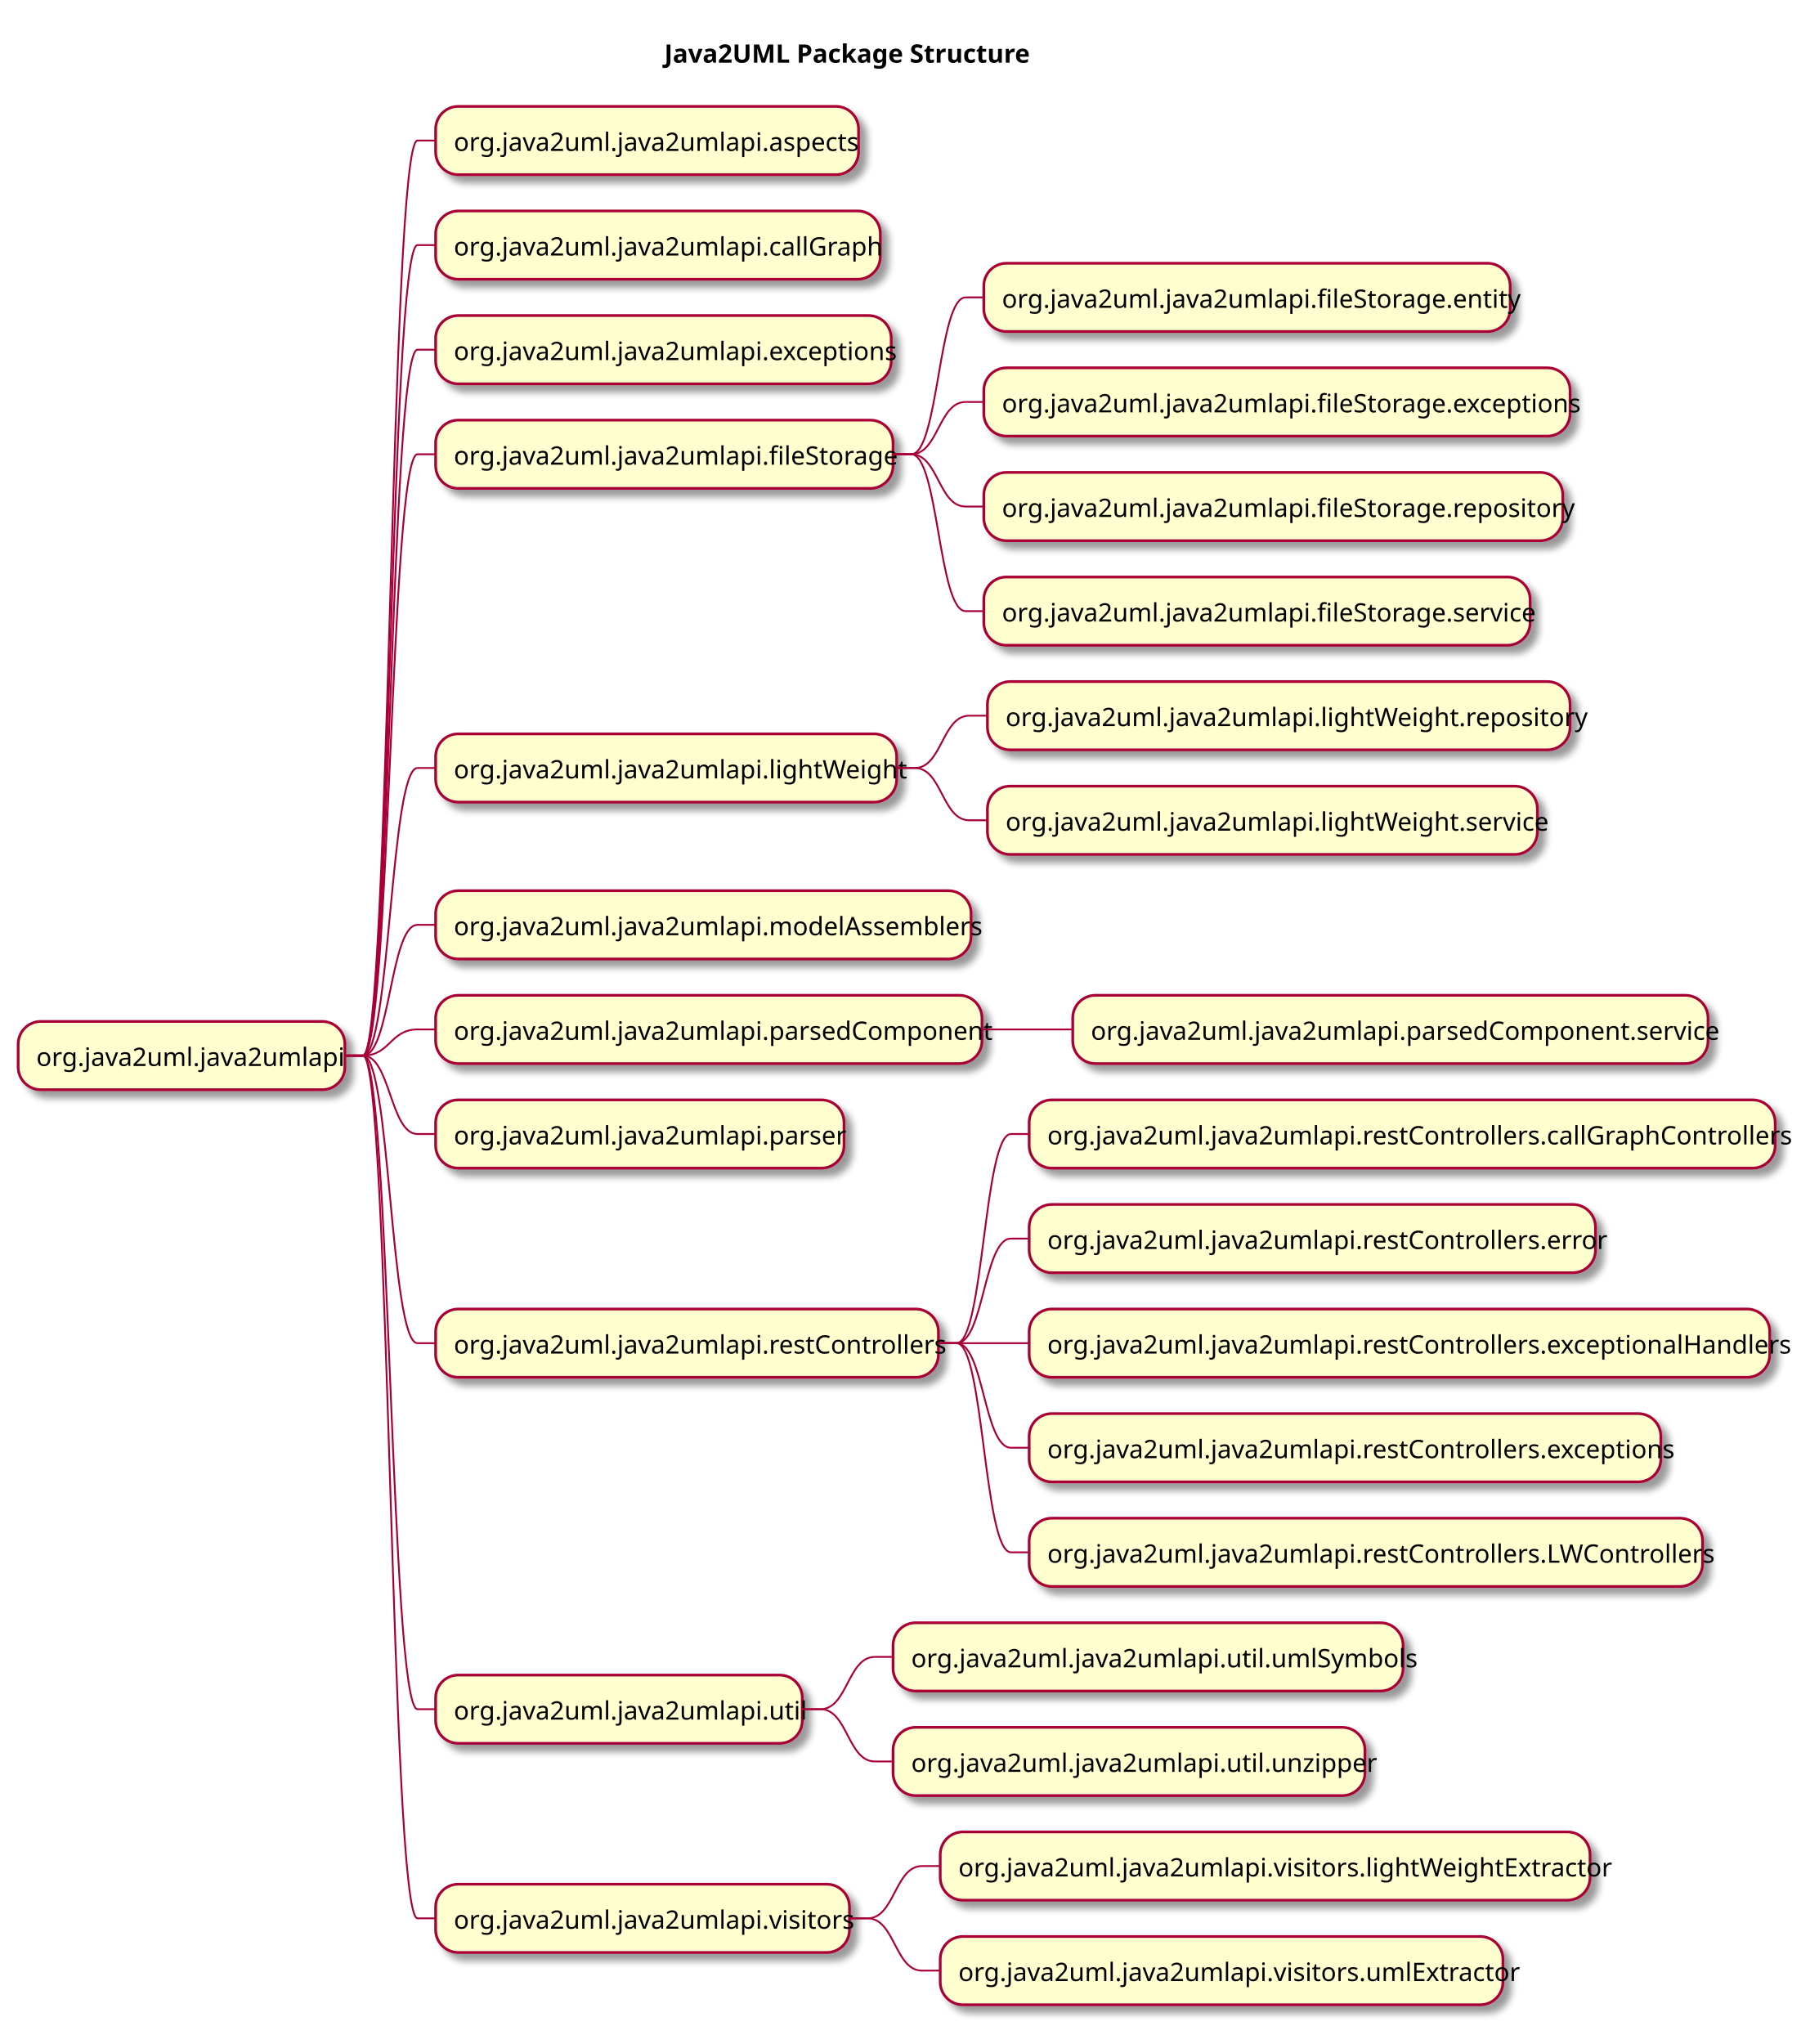
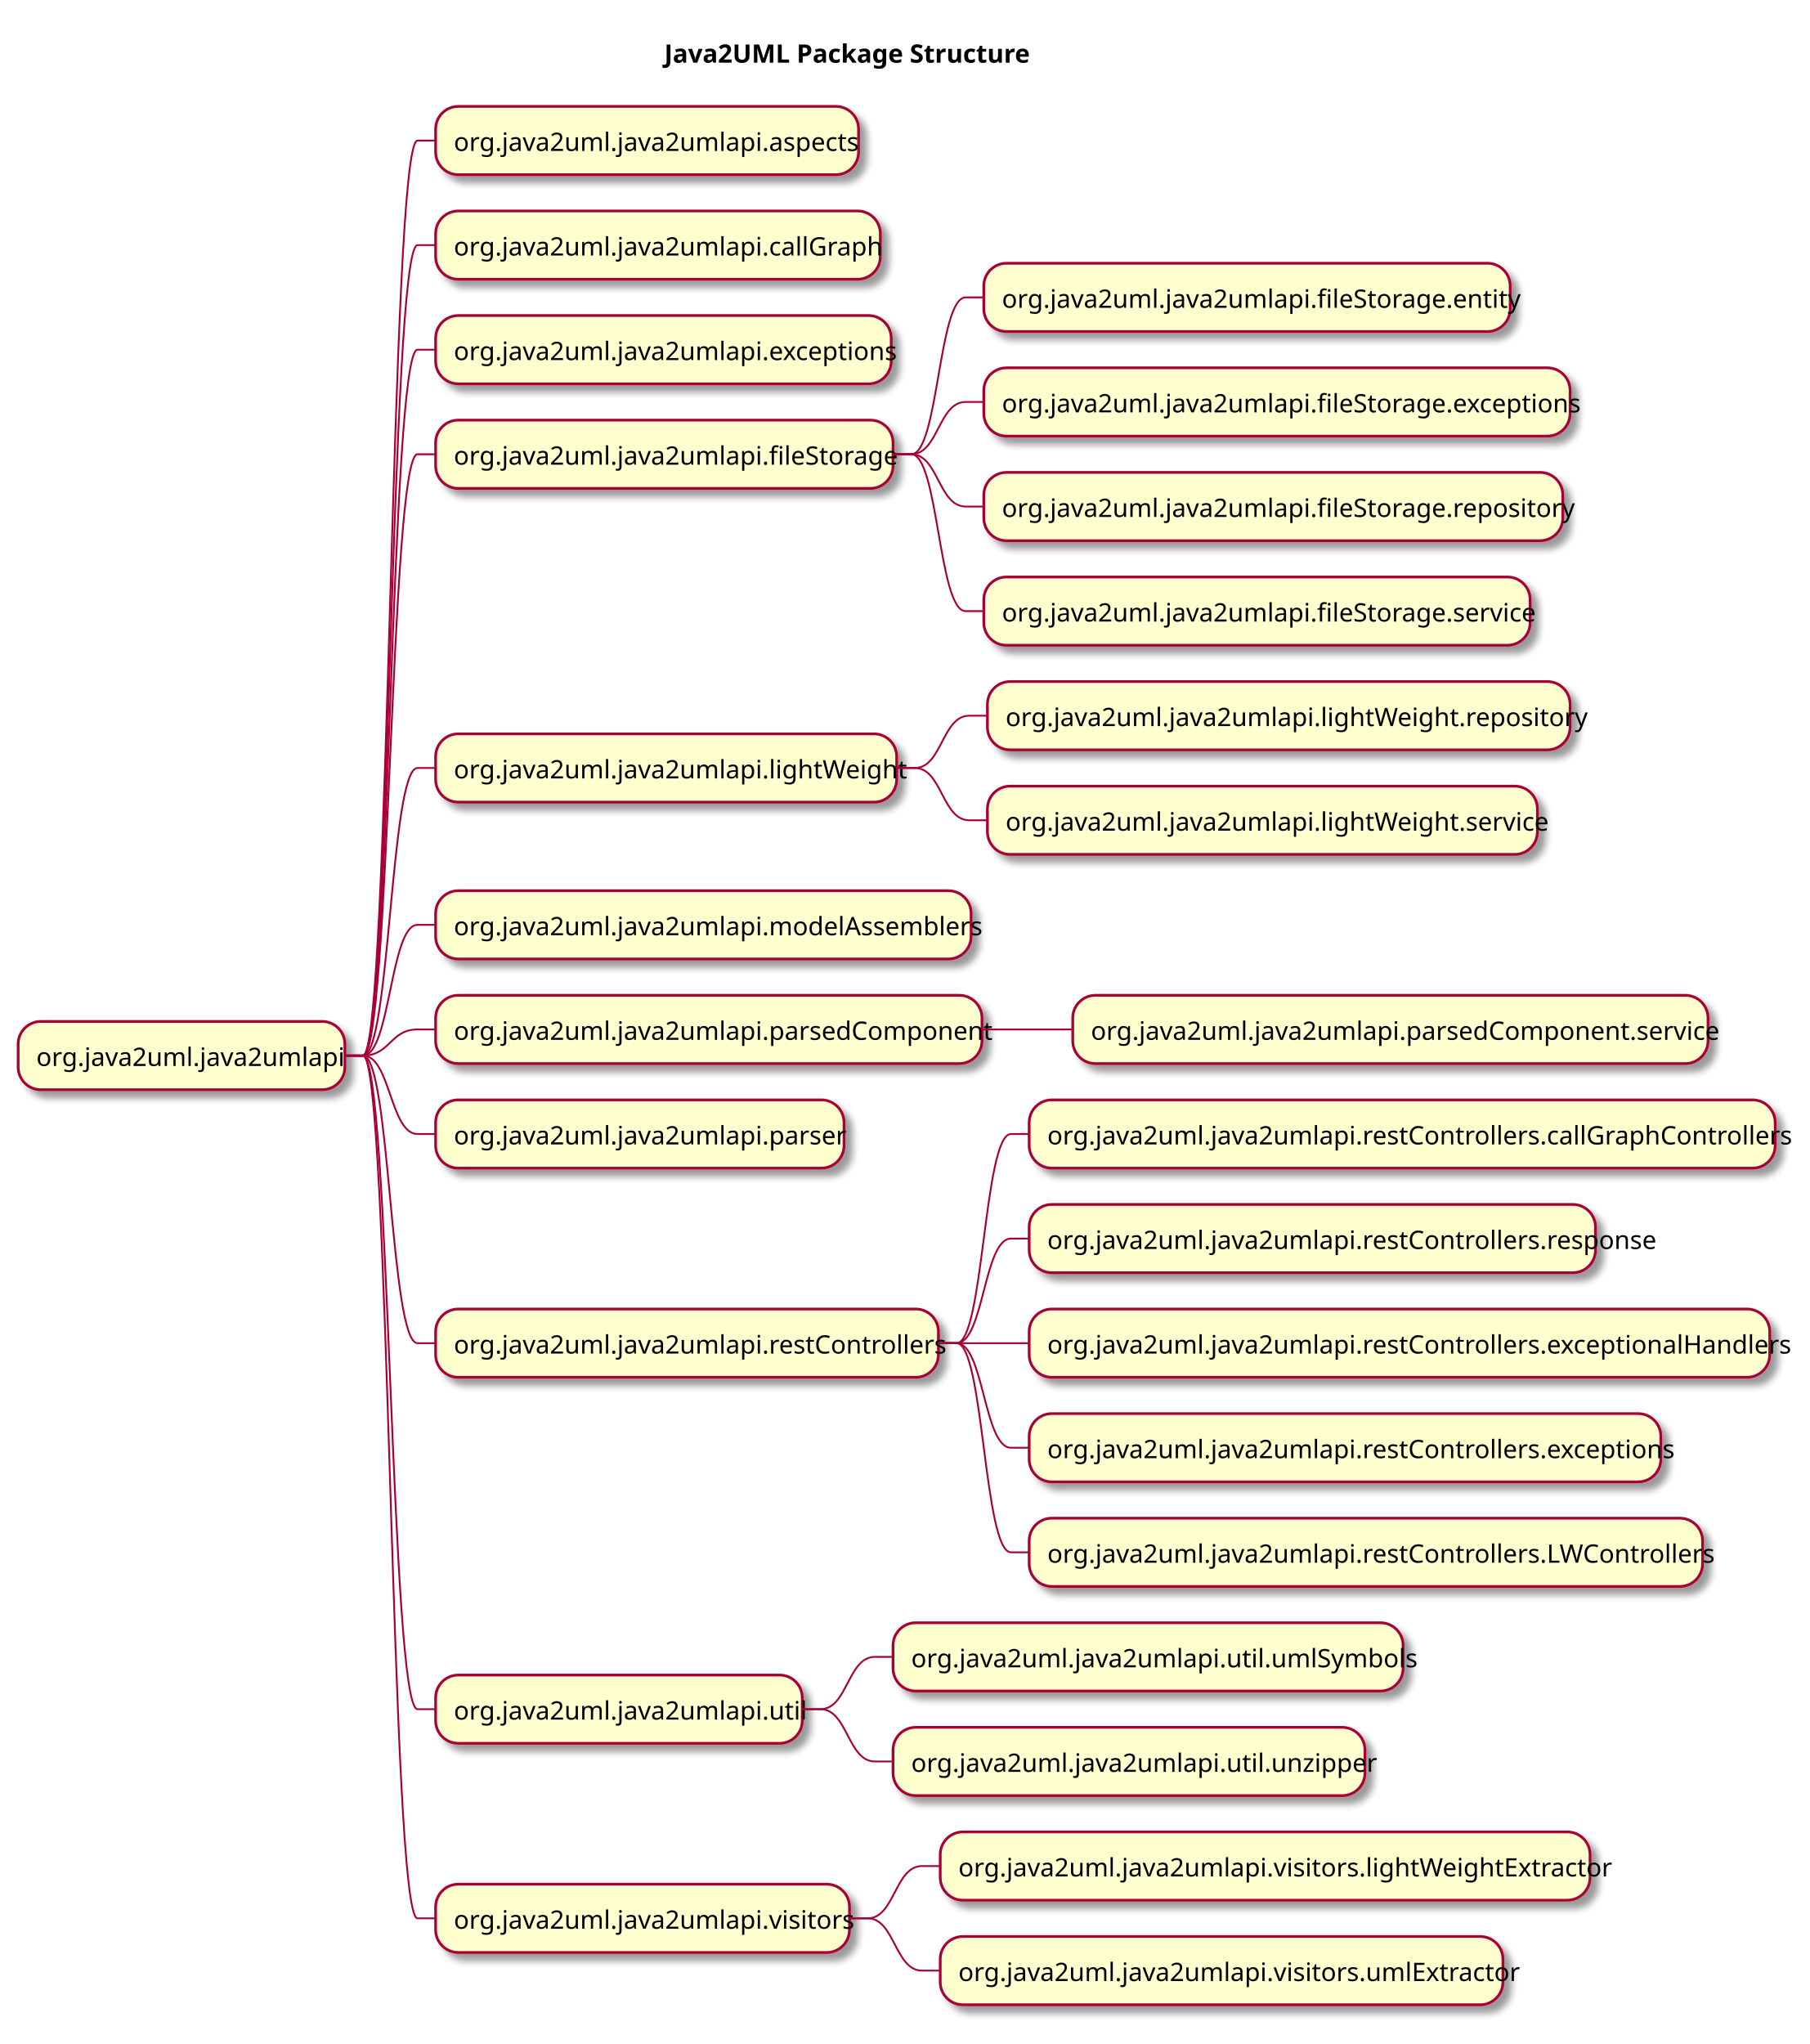
<svg xmlns="http://www.w3.org/2000/svg" contentScriptType="application/ecmascript" contentStyleType="text/css" height="1126px" preserveAspectRatio="none" style="width:997px;height:1126px;" version="1.1" viewBox="0 0 997 1126" width="997px" zoomAndPan="magnify">
  <defs>
    <filter height="300%" id="f1m7iw9s3174wi" width="300%" x="-1" y="-1">
      <feGaussianBlur result="blurOut" stdDeviation="2.0" />
      <feColorMatrix in="blurOut" result="blurOut2" type="matrix" values="0 0 0 0 0 0 0 0 0 0 0 0 0 0 0 0 0 0 .4 0" />
      <feOffset dx="4.0" dy="4.0" in="blurOut2" result="blurOut3" />
      <feBlend in="SourceGraphic" in2="blurOut3" mode="normal" />
    </filter>
  </defs>
  <g>
    <rect fill="none" height="27.609" style="stroke:none;stroke-width:1.0;" width="215" x="361" y="15" />
    <text fill="#000000" font-family="sans-serif" font-size="14" font-weight="bold" lengthAdjust="spacing" textLength="205" x="366" y="34.533">Java2UML Package Structure</text>
    <rect fill="#FEFECE" filter="url(#f1m7iw9s3174wi)" height="37.609" rx="12.5" ry="12.5" style="stroke:#A80036;stroke-width:1.5;" width="180" x="10" y="562.691" />
    <text fill="#000000" font-family="sans-serif" font-size="14" lengthAdjust="spacing" textLength="160" x="20" y="587.225">org.java2uml.java2umlapi</text>
    <rect fill="#FEFECE" filter="url(#f1m7iw9s3174wi)" height="37.609" rx="12.5" ry="12.5" style="stroke:#A80036;stroke-width:1.5;" width="233" x="240" y="58.609" />
    <text fill="#000000" font-family="sans-serif" font-size="14" lengthAdjust="spacing" textLength="213" x="250" y="83.143">org.java2uml.java2umlapi.aspects</text>
    <path d="M190,581.496 L200,581.496 C215,581.496 215,77.414 230,77.414 L240,77.414 " fill="none" style="stroke:#A80036;stroke-width:1.0;" />
    <rect fill="#FEFECE" filter="url(#f1m7iw9s3174wi)" height="37.609" rx="12.5" ry="12.5" style="stroke:#A80036;stroke-width:1.5;" width="245" x="240" y="116.219" />
    <text fill="#000000" font-family="sans-serif" font-size="14" lengthAdjust="spacing" textLength="225" x="250" y="140.752">org.java2uml.java2umlapi.callGraph</text>
    <path d="M190,581.496 L200,581.496 C215,581.496 215,135.023 230,135.023 L240,135.023 " fill="none" style="stroke:#A80036;stroke-width:1.0;" />
    <rect fill="#FEFECE" filter="url(#f1m7iw9s3174wi)" height="37.609" rx="12.5" ry="12.5" style="stroke:#A80036;stroke-width:1.5;" width="251" x="240" y="173.828" />
    <text fill="#000000" font-family="sans-serif" font-size="14" lengthAdjust="spacing" textLength="231" x="250" y="198.361">org.java2uml.java2umlapi.exceptions</text>
    <path d="M190,581.496 L200,581.496 C215,581.496 215,192.633 230,192.633 L240,192.633 " fill="none" style="stroke:#A80036;stroke-width:1.0;" />
    <rect fill="#FEFECE" filter="url(#f1m7iw9s3174wi)" height="37.609" rx="12.5" ry="12.5" style="stroke:#A80036;stroke-width:1.5;" width="252" x="240" y="231.438" />
    <text fill="#000000" font-family="sans-serif" font-size="14" lengthAdjust="spacing" textLength="232" x="250" y="255.971">org.java2uml.java2umlapi.fileStorage</text>
    <rect fill="#FEFECE" filter="url(#f1m7iw9s3174wi)" height="37.609" rx="12.5" ry="12.5" style="stroke:#A80036;stroke-width:1.5;" width="290" x="542" y="145.023" />
    <text fill="#000000" font-family="sans-serif" font-size="14" lengthAdjust="spacing" textLength="270" x="552" y="169.557">org.java2uml.java2umlapi.fileStorage.entity</text>
    <path d="M492,250.242 L502,250.242 C517,250.242 517,163.828 532,163.828 L542,163.828 " fill="none" style="stroke:#A80036;stroke-width:1.0;" />
    <rect fill="#FEFECE" filter="url(#f1m7iw9s3174wi)" height="37.609" rx="12.5" ry="12.5" style="stroke:#A80036;stroke-width:1.5;" width="323" x="542" y="202.633" />
    <text fill="#000000" font-family="sans-serif" font-size="14" lengthAdjust="spacing" textLength="303" x="552" y="227.166">org.java2uml.java2umlapi.fileStorage.exceptions</text>
    <path d="M492,250.242 L502,250.242 C517,250.242 517,221.438 532,221.438 L542,221.438 " fill="none" style="stroke:#A80036;stroke-width:1.0;" />
    <rect fill="#FEFECE" filter="url(#f1m7iw9s3174wi)" height="37.609" rx="12.5" ry="12.5" style="stroke:#A80036;stroke-width:1.5;" width="319" x="542" y="260.242" />
    <text fill="#000000" font-family="sans-serif" font-size="14" lengthAdjust="spacing" textLength="299" x="552" y="284.775">org.java2uml.java2umlapi.fileStorage.repository</text>
    <path d="M492,250.242 L502,250.242 C517,250.242 517,279.047 532,279.047 L542,279.047 " fill="none" style="stroke:#A80036;stroke-width:1.0;" />
    <rect fill="#FEFECE" filter="url(#f1m7iw9s3174wi)" height="37.609" rx="12.5" ry="12.5" style="stroke:#A80036;stroke-width:1.5;" width="301" x="542" y="317.852" />
    <text fill="#000000" font-family="sans-serif" font-size="14" lengthAdjust="spacing" textLength="281" x="552" y="342.385">org.java2uml.java2umlapi.fileStorage.service</text>
    <path d="M492,250.242 L502,250.242 C517,250.242 517,336.656 532,336.656 L542,336.656 " fill="none" style="stroke:#A80036;stroke-width:1.0;" />
    <path d="M190,581.496 L200,581.496 C215,581.496 215,250.242 230,250.242 L240,250.242 " fill="none" style="stroke:#A80036;stroke-width:1.0;" />
    <rect fill="#FEFECE" filter="url(#f1m7iw9s3174wi)" height="37.609" rx="12.5" ry="12.5" style="stroke:#A80036;stroke-width:1.5;" width="254" x="240" y="404.266" />
    <text fill="#000000" font-family="sans-serif" font-size="14" lengthAdjust="spacing" textLength="234" x="250" y="428.799">org.java2uml.java2umlapi.lightWeight</text>
    <rect fill="#FEFECE" filter="url(#f1m7iw9s3174wi)" height="37.609" rx="12.5" ry="12.5" style="stroke:#A80036;stroke-width:1.5;" width="321" x="544" y="375.461" />
    <text fill="#000000" font-family="sans-serif" font-size="14" lengthAdjust="spacing" textLength="301" x="554" y="399.994">org.java2uml.java2umlapi.lightWeight.repository</text>
    <path d="M494,423.07 L504,423.07 C519,423.07 519,394.266 534,394.266 L544,394.266 " fill="none" style="stroke:#A80036;stroke-width:1.0;" />
    <rect fill="#FEFECE" filter="url(#f1m7iw9s3174wi)" height="37.609" rx="12.5" ry="12.5" style="stroke:#A80036;stroke-width:1.5;" width="303" x="544" y="433.07" />
    <text fill="#000000" font-family="sans-serif" font-size="14" lengthAdjust="spacing" textLength="283" x="554" y="457.603">org.java2uml.java2umlapi.lightWeight.service</text>
    <path d="M494,423.07 L504,423.07 C519,423.07 519,451.875 534,451.875 L544,451.875 " fill="none" style="stroke:#A80036;stroke-width:1.0;" />
    <path d="M190,581.496 L200,581.496 C215,581.496 215,423.07 230,423.07 L240,423.07 " fill="none" style="stroke:#A80036;stroke-width:1.0;" />
    <rect fill="#FEFECE" filter="url(#f1m7iw9s3174wi)" height="37.609" rx="12.5" ry="12.5" style="stroke:#A80036;stroke-width:1.5;" width="295" x="240" y="490.68" />
    <text fill="#000000" font-family="sans-serif" font-size="14" lengthAdjust="spacing" textLength="275" x="250" y="515.213">org.java2uml.java2umlapi.modelAssemblers</text>
    <path d="M190,581.496 L200,581.496 C215,581.496 215,509.484 230,509.484 L240,509.484 " fill="none" style="stroke:#A80036;stroke-width:1.0;" />
    <rect fill="#FEFECE" filter="url(#f1m7iw9s3174wi)" height="37.609" rx="12.5" ry="12.5" style="stroke:#A80036;stroke-width:1.5;" width="301" x="240" y="548.289" />
    <text fill="#000000" font-family="sans-serif" font-size="14" lengthAdjust="spacing" textLength="281" x="250" y="572.822">org.java2uml.java2umlapi.parsedComponent</text>
    <rect fill="#FEFECE" filter="url(#f1m7iw9s3174wi)" height="37.609" rx="12.5" ry="12.5" style="stroke:#A80036;stroke-width:1.5;" width="350" x="591" y="548.289" />
    <text fill="#000000" font-family="sans-serif" font-size="14" lengthAdjust="spacing" textLength="330" x="601" y="572.822">org.java2uml.java2umlapi.parsedComponent.service</text>
    <path d="M541,567.094 L551,567.094 C566,567.094 566,567.094 581,567.094 L591,567.094 " fill="none" style="stroke:#A80036;stroke-width:1.0;" />
    <path d="M190,581.496 L200,581.496 C215,581.496 215,567.094 230,567.094 L240,567.094 " fill="none" style="stroke:#A80036;stroke-width:1.0;" />
    <rect fill="#FEFECE" filter="url(#f1m7iw9s3174wi)" height="37.609" rx="12.5" ry="12.5" style="stroke:#A80036;stroke-width:1.5;" width="225" x="240" y="605.898" />
    <text fill="#000000" font-family="sans-serif" font-size="14" lengthAdjust="spacing" textLength="205" x="250" y="630.432">org.java2uml.java2umlapi.parser</text>
    <path d="M190,581.496 L200,581.496 C215,581.496 215,624.703 230,624.703 L240,624.703 " fill="none" style="stroke:#A80036;stroke-width:1.0;" />
    <rect fill="#FEFECE" filter="url(#f1m7iw9s3174wi)" height="37.609" rx="12.5" ry="12.5" style="stroke:#A80036;stroke-width:1.5;" width="277" x="240" y="721.117" />
    <text fill="#000000" font-family="sans-serif" font-size="14" lengthAdjust="spacing" textLength="257" x="250" y="745.65">org.java2uml.java2umlapi.restControllers</text>
    <rect fill="#FEFECE" filter="url(#f1m7iw9s3174wi)" height="37.609" rx="12.5" ry="12.5" style="stroke:#A80036;stroke-width:1.5;" width="411" x="567" y="605.898" />
    <text fill="#000000" font-family="sans-serif" font-size="14" lengthAdjust="spacing" textLength="391" x="577" y="630.432">org.java2uml.java2umlapi.restControllers.callGraphControllers</text>
    <path d="M517,739.922 L527,739.922 C542,739.922 542,624.703 557,624.703 L567,624.703 " fill="none" style="stroke:#A80036;stroke-width:1.0;" />
    <rect fill="#FEFECE" filter="url(#f1m7iw9s3174wi)" height="37.609" rx="12.5" ry="12.5" style="stroke:#A80036;stroke-width:1.5;" width="312" x="567" y="663.508" />
-     <text fill="#000000" font-family="sans-serif" font-size="14" lengthAdjust="spacing" textLength="292" x="577" y="688.041">org.java2uml.java2umlapi.restControllers.error</text>
+     <text fill="#000000" font-family="sans-serif" font-size="14" lengthAdjust="spacing" textLength="292" x="577" y="688.041">org.java2uml.java2umlapi.restControllers.response</text>
    <path d="M517,739.922 L527,739.922 C542,739.922 542,682.312 557,682.312 L567,682.312 " fill="none" style="stroke:#A80036;stroke-width:1.0;" />
    <rect fill="#FEFECE" filter="url(#f1m7iw9s3174wi)" height="37.609" rx="12.5" ry="12.5" style="stroke:#A80036;stroke-width:1.5;" width="408" x="567" y="721.117" />
    <text fill="#000000" font-family="sans-serif" font-size="14" lengthAdjust="spacing" textLength="388" x="577" y="745.65">org.java2uml.java2umlapi.restControllers.exceptionalHandlers</text>
    <path d="M517,739.922 L527,739.922 C542,739.922 542,739.922 557,739.922 L567,739.922 " fill="none" style="stroke:#A80036;stroke-width:1.0;" />
    <rect fill="#FEFECE" filter="url(#f1m7iw9s3174wi)" height="37.609" rx="12.5" ry="12.5" style="stroke:#A80036;stroke-width:1.5;" width="348" x="567" y="778.727" />
    <text fill="#000000" font-family="sans-serif" font-size="14" lengthAdjust="spacing" textLength="328" x="577" y="803.26">org.java2uml.java2umlapi.restControllers.exceptions</text>
    <path d="M517,739.922 L527,739.922 C542,739.922 542,797.531 557,797.531 L567,797.531 " fill="none" style="stroke:#A80036;stroke-width:1.0;" />
    <rect fill="#FEFECE" filter="url(#f1m7iw9s3174wi)" height="37.609" rx="12.5" ry="12.5" style="stroke:#A80036;stroke-width:1.5;" width="371" x="567" y="836.336" />
    <text fill="#000000" font-family="sans-serif" font-size="14" lengthAdjust="spacing" textLength="351" x="577" y="860.869">org.java2uml.java2umlapi.restControllers.LWControllers</text>
    <path d="M517,739.922 L527,739.922 C542,739.922 542,855.141 557,855.141 L567,855.141 " fill="none" style="stroke:#A80036;stroke-width:1.0;" />
    <path d="M190,581.496 L200,581.496 C215,581.496 215,739.922 230,739.922 L240,739.922 " fill="none" style="stroke:#A80036;stroke-width:1.0;" />
    <rect fill="#FEFECE" filter="url(#f1m7iw9s3174wi)" height="37.609" rx="12.5" ry="12.5" style="stroke:#A80036;stroke-width:1.5;" width="202" x="240" y="922.75" />
    <text fill="#000000" font-family="sans-serif" font-size="14" lengthAdjust="spacing" textLength="182" x="250" y="947.283">org.java2uml.java2umlapi.util</text>
    <rect fill="#FEFECE" filter="url(#f1m7iw9s3174wi)" height="37.609" rx="12.5" ry="12.5" style="stroke:#A80036;stroke-width:1.5;" width="281" x="492" y="893.945" />
    <text fill="#000000" font-family="sans-serif" font-size="14" lengthAdjust="spacing" textLength="261" x="502" y="918.479">org.java2uml.java2umlapi.util.umlSymbols</text>
    <path d="M442,941.555 L452,941.555 C467,941.555 467,912.75 482,912.75 L492,912.75 " fill="none" style="stroke:#A80036;stroke-width:1.0;" />
    <rect fill="#FEFECE" filter="url(#f1m7iw9s3174wi)" height="37.609" rx="12.5" ry="12.5" style="stroke:#A80036;stroke-width:1.5;" width="260" x="492" y="951.555" />
    <text fill="#000000" font-family="sans-serif" font-size="14" lengthAdjust="spacing" textLength="240" x="502" y="976.088">org.java2uml.java2umlapi.util.unzipper</text>
    <path d="M442,941.555 L452,941.555 C467,941.555 467,970.359 482,970.359 L492,970.359 " fill="none" style="stroke:#A80036;stroke-width:1.0;" />
    <path d="M190,581.496 L200,581.496 C215,581.496 215,941.555 230,941.555 L240,941.555 " fill="none" style="stroke:#A80036;stroke-width:1.0;" />
    <rect fill="#FEFECE" filter="url(#f1m7iw9s3174wi)" height="37.609" rx="12.5" ry="12.5" style="stroke:#A80036;stroke-width:1.5;" width="228" x="240" y="1037.969" />
    <text fill="#000000" font-family="sans-serif" font-size="14" lengthAdjust="spacing" textLength="208" x="250" y="1062.502">org.java2uml.java2umlapi.visitors</text>
    <rect fill="#FEFECE" filter="url(#f1m7iw9s3174wi)" height="37.609" rx="12.5" ry="12.5" style="stroke:#A80036;stroke-width:1.5;" width="358" x="518" y="1009.164" />
    <text fill="#000000" font-family="sans-serif" font-size="14" lengthAdjust="spacing" textLength="338" x="528" y="1033.697">org.java2uml.java2umlapi.visitors.lightWeightExtractor</text>
    <path d="M468,1056.773 L478,1056.773 C493,1056.773 493,1027.969 508,1027.969 L518,1027.969 " fill="none" style="stroke:#A80036;stroke-width:1.0;" />
    <rect fill="#FEFECE" filter="url(#f1m7iw9s3174wi)" height="37.609" rx="12.5" ry="12.5" style="stroke:#A80036;stroke-width:1.5;" width="310" x="518" y="1066.773" />
    <text fill="#000000" font-family="sans-serif" font-size="14" lengthAdjust="spacing" textLength="290" x="528" y="1091.307">org.java2uml.java2umlapi.visitors.umlExtractor</text>
    <path d="M468,1056.773 L478,1056.773 C493,1056.773 493,1085.578 508,1085.578 L518,1085.578 " fill="none" style="stroke:#A80036;stroke-width:1.0;" />
    <path d="M190,581.496 L200,581.496 C215,581.496 215,1056.773 230,1056.773 L240,1056.773 " fill="none" style="stroke:#A80036;stroke-width:1.0;" />
  </g>
</svg>
